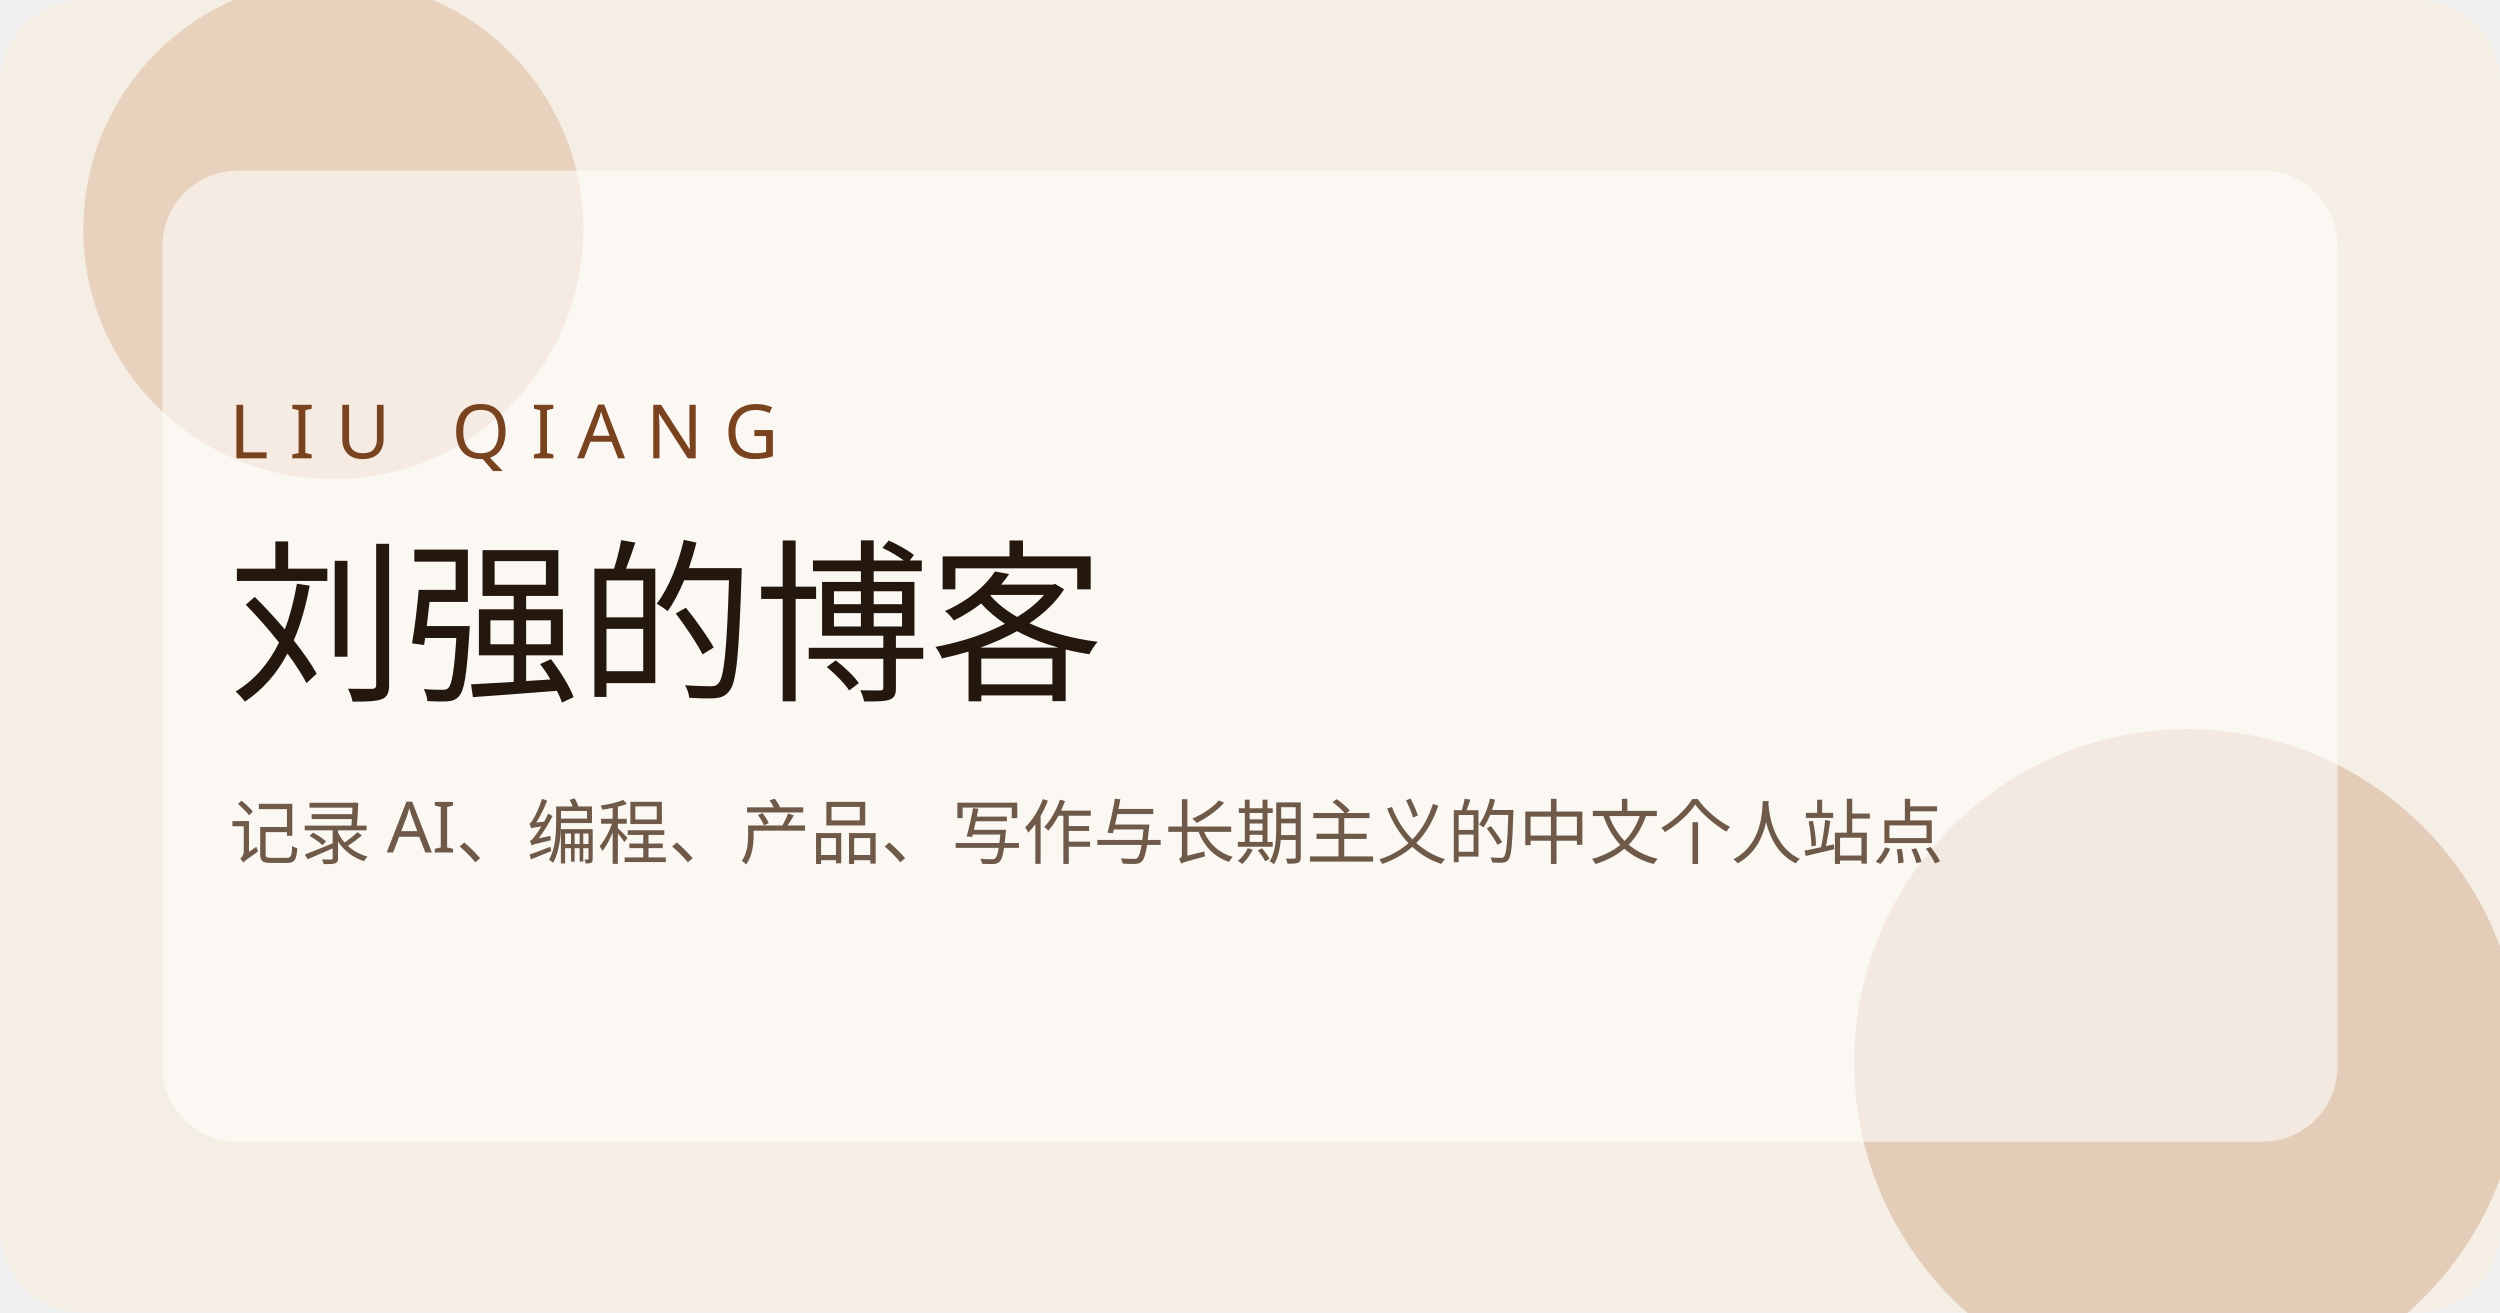
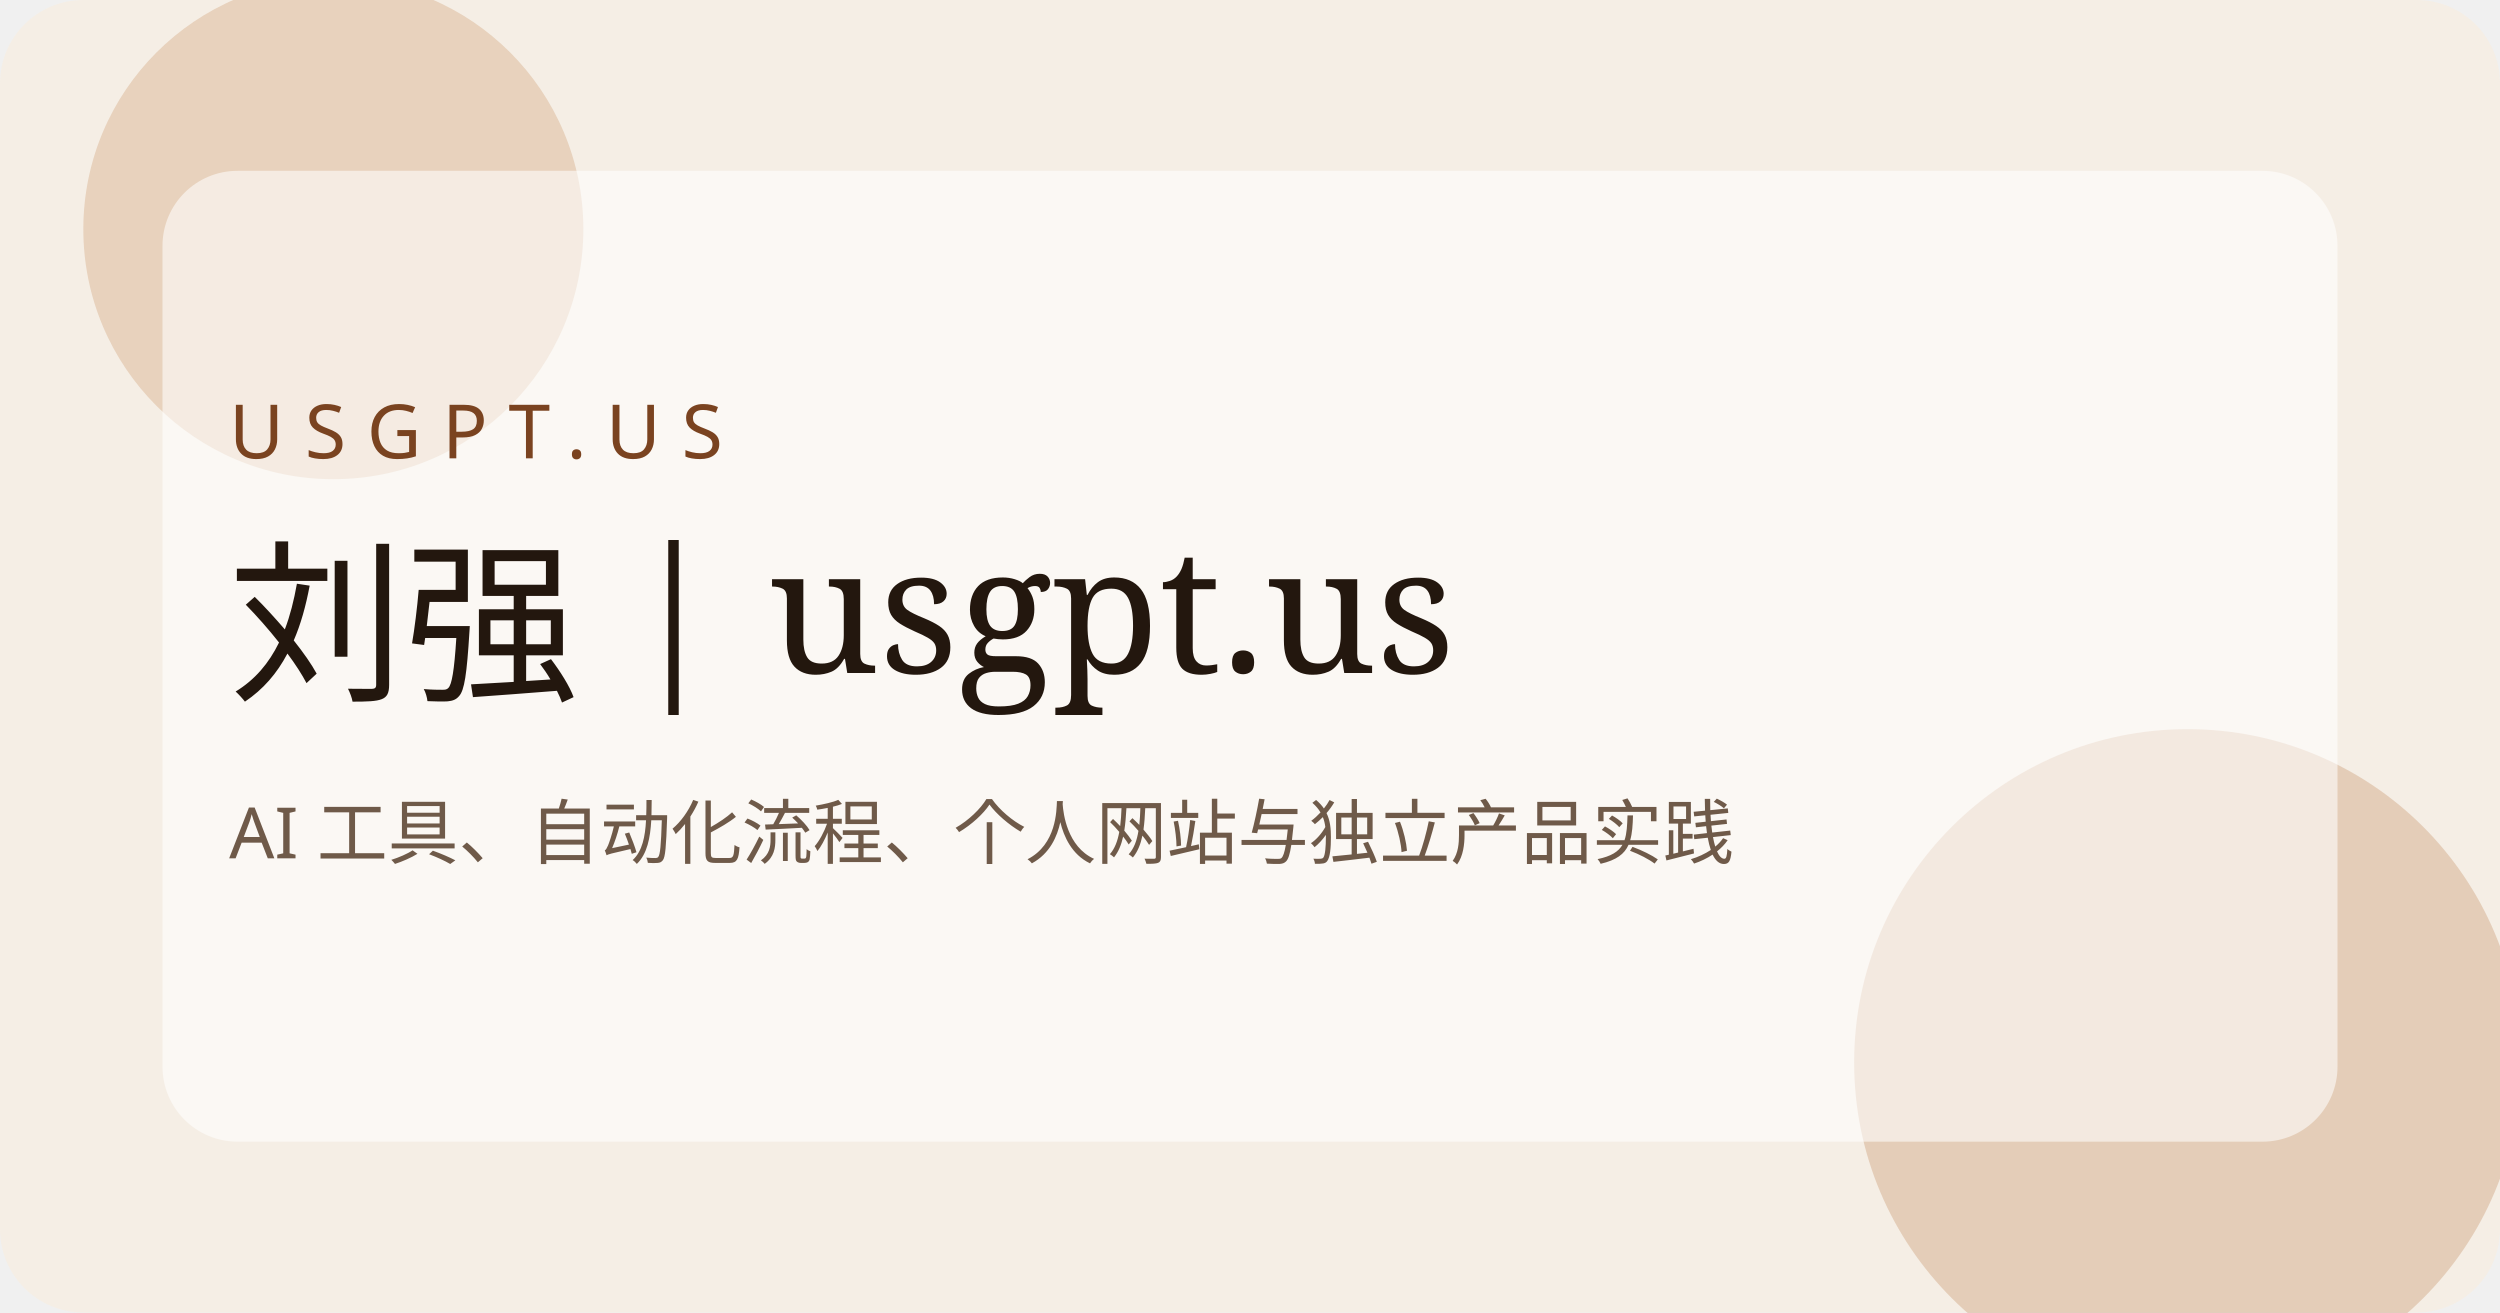
<svg xmlns="http://www.w3.org/2000/svg" width="1200" height="630" viewBox="0 0 1200 630" fill="none">
  <rect width="1200" height="630" rx="40" fill="#F5EEE5" />
  <circle cx="160" cy="110" r="120" fill="#D8B18C" fill-opacity="0.45" />
  <circle cx="1050" cy="510" r="160" fill="#B87847" fill-opacity="0.28" />
  <rect x="78" y="82" width="1044" height="466" rx="36" fill="white" fill-opacity="0.56" />
-   <text x="110" y="220" fill="#7A4320" font-size="36" font-family="Noto Sans SC, sans-serif" letter-spacing="10">LIU QIANG</text>
-   <text x="110" y="330" fill="#23170E" font-size="84" font-family="Noto Serif SC, serif">刘强的博客</text>
-   <text x="110" y="412" fill="#6F5A49" font-size="34" font-family="Noto Sans SC, sans-serif">记录 AI、编程、产品、写作与长期主义的中文个人站点</text>
+   <text x="110" y="220" fill="#7A4320" font-size="36" font-family="Noto Sans SC, sans-serif" letter-spacing="10">USGPT.US</text>
+   <text x="110" y="330" fill="#23170E" font-size="84" font-family="Noto Serif SC, serif">刘强 | usgpt.us</text>
+   <text x="110" y="412" fill="#6F5A49" font-size="34" font-family="Noto Sans SC, sans-serif">AI 工具、自动化流程、个人网站与独立产品实践</text>
</svg>
